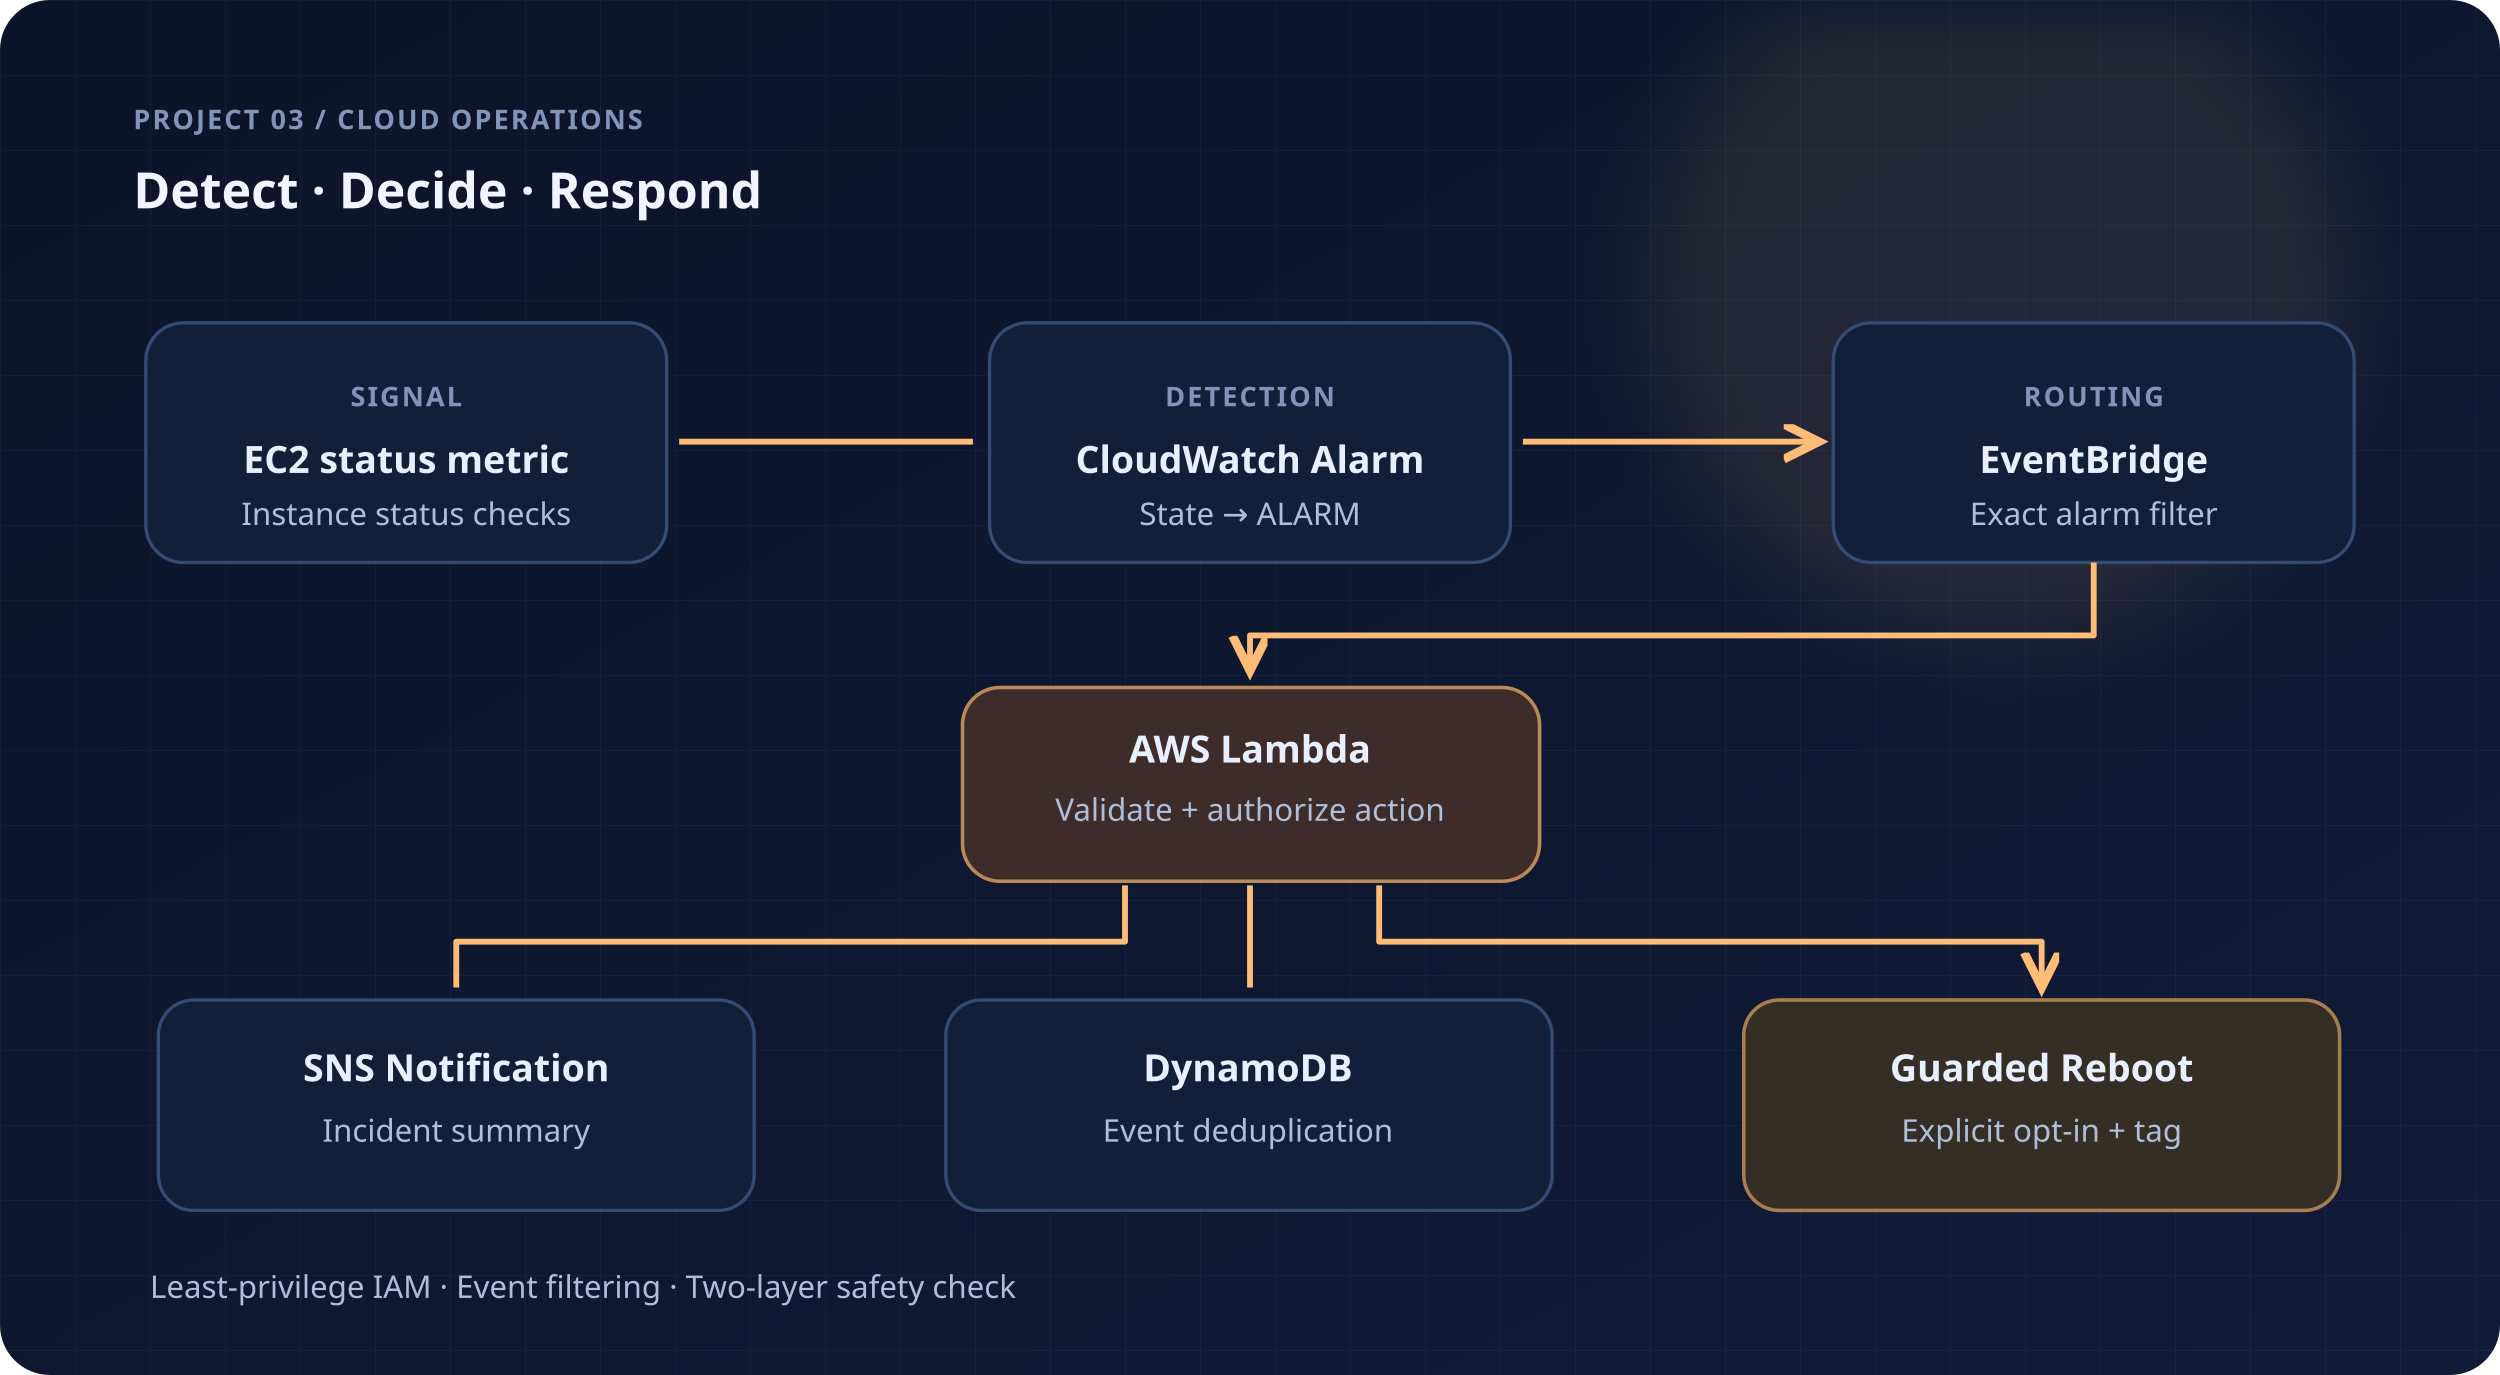
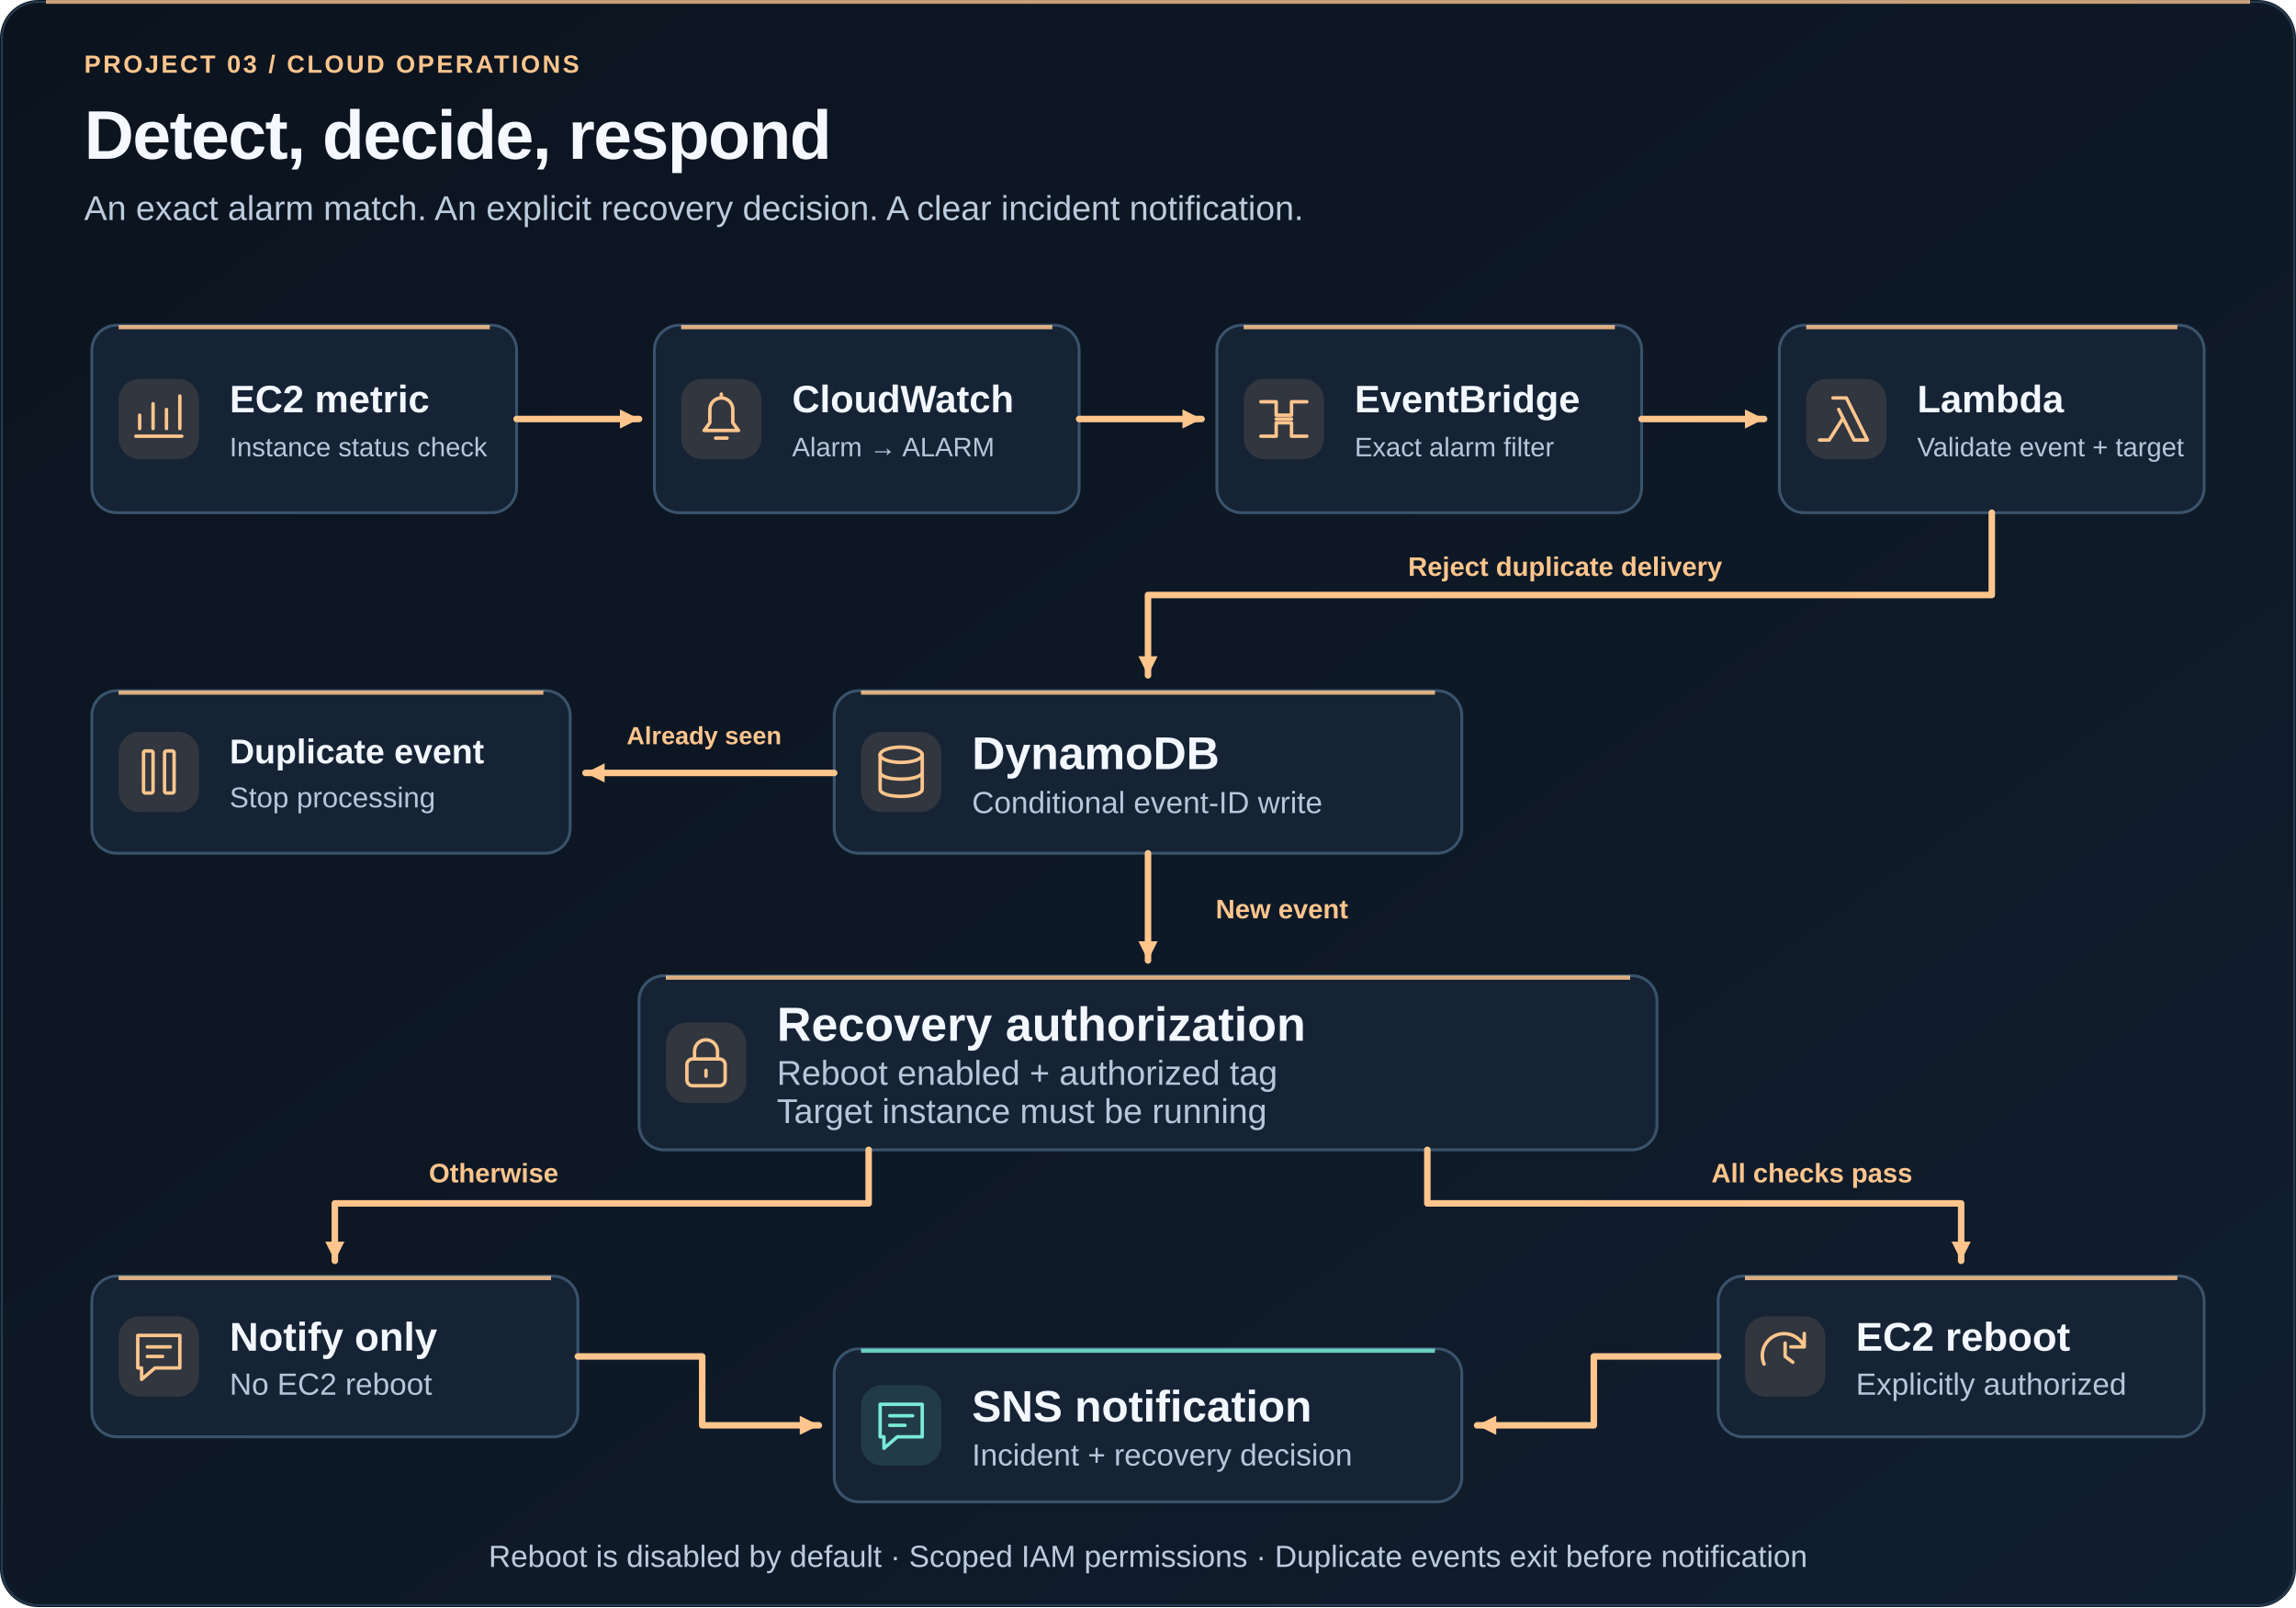
- <svg xmlns="http://www.w3.org/2000/svg" viewBox="0 0 1200 660" role="img" aria-label="EC2 alarm CloudWatch EventBridge Lambda SNS DynamoDB and guarded remediation">
+ <svg xmlns="http://www.w3.org/2000/svg" width="1200" height="840" viewBox="0 0 1200 840" role="img" aria-labelledby="diagram-title diagram-description">
  <defs>
-     <linearGradient id="bg" x1="0" y1="0" x2="1" y2="1">
-       <stop offset="0" stop-color="#0b1428" />
-       <stop offset="1" stop-color="#101b37" />
+     <linearGradient id="canvas" x2="1" y2="1">
+       <stop stop-color="#0b131e" />
+       <stop offset="1" stop-color="#111e2e" />
    </linearGradient>
-     <pattern id="grid" width="36" height="36" patternUnits="userSpaceOnUse">
-       <path d="M36 0H0V36" fill="none" stroke="#7182b4" stroke-opacity=".085" />
-     </pattern>
-     <marker id="arrow" markerWidth="8" markerHeight="8" refX="6" refY="3" orient="auto">
-       <path d="M0 0L6 3L0 6" fill="none" stroke="#ffbc77" stroke-width="1.5" />
+     <marker id="arrow" viewBox="0 0 12 12" markerWidth="12" markerHeight="12" refX="11" refY="6" orient="auto" markerUnits="userSpaceOnUse">
+       <path d="M1 1L11 6L1 11Z" fill="#ffc58d" />
    </marker>
-     <filter id="glow">
-       <feGaussianBlur stdDeviation="18" />
-     </filter>
-     <style>.title{font:700 24px system-ui,Segoe UI,sans-serif;fill:#f0f5ff}.h{font:650 18px system-ui,Segoe UI,sans-serif;fill:#e8efff}.t{font:500 15px system-ui,Segoe UI,sans-serif;fill:#afbeda}.tiny{font:600 13px system-ui,Segoe UI,sans-serif;fill:#8295b8;letter-spacing:1px}.b{fill:#111f39;stroke:#344c72;stroke-width:1.6}.lane{fill:#132442;stroke:#415a7f;stroke-width:1.6;stroke-dasharray:6 5}.line{fill:none;stroke:#ffbc77;stroke-width:2.8;stroke-linejoin:round;marker-end:url(#arrow)}.edge{fill:none;stroke:#536c99;stroke-width:2}.num{font:700 15px system-ui,Segoe UI,sans-serif;fill:#ffbc77}</style>
+     <marker id="traffic-arrow" viewBox="0 0 12 12" markerWidth="12" markerHeight="12" refX="11" refY="6" orient="auto" markerUnits="userSpaceOnUse">
+       <path d="M1 1L11 6L1 11Z" fill="#79ead5" />
+     </marker>
+     <style>text{font-family:Arial,Helvetica,sans-serif}.title{fill:#f5f8ff;font-weight:700;letter-spacing:-.7px}.body{fill:#bccbdd}.small{fill:#8fa6bd;font-weight:600;letter-spacing:1.2px}.node-title{fill:#f3f7ff;font-weight:700}.node-body{fill:#b6c7d9}.connection{fill:none;stroke:#ffc58d;stroke-width:3.4;stroke-linecap:round;stroke-linejoin:round;marker-end:url(#arrow)}.traffic{stroke:#79ead5;marker-end:url(#traffic-arrow)}.control{stroke-dasharray:7 6}</style>
  </defs>
-   <rect width="1200" height="660" rx="24" fill="url(#bg)" />
-   <rect width="1200" height="660" rx="24" fill="url(#grid)" />
-   <circle cx="960" cy="140" r="170" fill="#ffbc77" opacity=".09" filter="url(#glow)" />
-   <text x="64" y="62" class="tiny">PROJECT 03  /  CLOUD OPERATIONS</text>
-   <text x="64" y="100" class="title">Detect · Decide · Respond</text>
-   <rect x="70" y="155" width="250" height="115" rx="18" class="b" />
-   <text x="195" y="195" class="tiny" text-anchor="middle">SIGNAL</text>
-   <text x="195" y="227" class="h" text-anchor="middle">EC2 status metric</text>
-   <text x="195" y="252" class="t" text-anchor="middle">Instance status checks</text>
-   <rect x="475" y="155" width="250" height="115" rx="18" class="b" />
-   <text x="600" y="195" class="tiny" text-anchor="middle">DETECTION</text>
-   <text x="600" y="227" class="h" text-anchor="middle">CloudWatch Alarm</text>
-   <text x="600" y="252" class="t" text-anchor="middle">State → ALARM</text>
-   <rect x="880" y="155" width="250" height="115" rx="18" class="b" />
-   <text x="1005" y="195" class="tiny" text-anchor="middle">ROUTING</text>
-   <text x="1005" y="227" class="h" text-anchor="middle">EventBridge</text>
-   <text x="1005" y="252" class="t" text-anchor="middle">Exact alarm filter</text>
-   <path d="M326 212H467M731 212H873" class="line" />
-   <rect x="462" y="330" width="277" height="93" rx="18" fill="#3d2c2a" stroke="#bb8a59" stroke-width="1.7" />
-   <text x="600" y="366" class="h" text-anchor="middle">AWS Lambda</text>
-   <text x="600" y="394" class="t" text-anchor="middle">Validate + authorize action</text>
-   <path d="M1005 270V305H600V322" class="line" />
-   <rect x="76" y="480" width="286" height="101" rx="17" class="b" />
-   <text x="219" y="519" class="h" text-anchor="middle">SNS Notification</text>
-   <text x="219" y="548" class="t" text-anchor="middle">Incident summary</text>
-   <rect x="454" y="480" width="291" height="101" rx="17" class="b" />
-   <text x="599" y="519" class="h" text-anchor="middle">DynamoDB</text>
-   <text x="599" y="548" class="t" text-anchor="middle">Event deduplication</text>
-   <rect x="837" y="480" width="286" height="101" rx="17" fill="#342e24" stroke="#a77e50" stroke-width="1.7" />
-   <text x="980" y="519" class="h" text-anchor="middle">Guarded Reboot</text>
-   <text x="980" y="548" class="t" text-anchor="middle">Explicit opt-in + tag</text>
-   <path d="M540 425V452H219V474M600 425V474M662 425V452H980V474" class="line" />
-   <text x="72" y="623" class="t">Least-privilege IAM · Event filtering · Two-layer safety check</text>
+   <rect width="1200" height="840" rx="20" fill="url(#canvas)" />
+   <rect x="1" y="1" width="1198" height="838" rx="19" fill="none" stroke="#273b50" />
+   <path d="M24 1H1176" stroke="#ffc58d" stroke-width="2" opacity=".75" />
+   <text x="44" y="38" font-size="13" class="small" text-anchor="start" style="fill:#ffc58d">PROJECT 03 / CLOUD OPERATIONS</text>
+   <text x="44" y="83" font-size="36" class="title" text-anchor="start">Detect, decide, respond</text>
+   <text x="44" y="115" font-size="18" class="body" text-anchor="start">An exact alarm match. An explicit recovery decision. A clear incident notification.</text>
+   <rect x="48" y="170" width="222" height="98" rx="13" fill="#152335" stroke="#3a536c" stroke-width="1.5" />
+   <path d="M62 171H256" stroke="#ffc58d" stroke-width="2.2" opacity=".85" />
+   <rect x="62" y="198.0" width="42" height="42" rx="11" fill="#ffc58d" fill-opacity=".12" />
+   <g transform="translate(69,205.0)" fill="none" stroke="#ffc58d" stroke-width="1.8" stroke-linecap="round" stroke-linejoin="round">
+     <path d="M2 23h24M4 19v-7M11 19V6M18 19V9M25 19V2" />
+   </g>
+   <text x="120" y="215.5" font-size="20" class="node-title" text-anchor="start">EC2 metric</text>
+   <text x="120" y="238.5" font-size="14" class="node-body" text-anchor="start">Instance status check</text>
+   <rect x="342" y="170" width="222" height="98" rx="13" fill="#152335" stroke="#3a536c" stroke-width="1.5" />
+   <path d="M356 171H550" stroke="#ffc58d" stroke-width="2.2" opacity=".85" />
+   <rect x="356" y="198.0" width="42" height="42" rx="11" fill="#ffc58d" fill-opacity=".12" />
+   <g transform="translate(363,205.0)" fill="none" stroke="#ffc58d" stroke-width="1.8" stroke-linecap="round" stroke-linejoin="round">
+     <path d="M5 20h18l-3-4V9a6 6 0 00-12 0v7zM11 24h6M14 1v2" />
+   </g>
+   <text x="414" y="215.5" font-size="20" class="node-title" text-anchor="start">CloudWatch</text>
+   <text x="414" y="238.5" font-size="14" class="node-body" text-anchor="start">Alarm → ALARM</text>
+   <rect x="636" y="170" width="222" height="98" rx="13" fill="#152335" stroke="#3a536c" stroke-width="1.5" />
+   <path d="M650 171H844" stroke="#ffc58d" stroke-width="2.2" opacity=".85" />
+   <rect x="650" y="198.0" width="42" height="42" rx="11" fill="#ffc58d" fill-opacity=".12" />
+   <g transform="translate(657,205.0)" fill="none" stroke="#ffc58d" stroke-width="1.8" stroke-linecap="round" stroke-linejoin="round">
+     <path d="M2 5h8v7h8V5h8M2 23h8v-7h8v7h8M10 14h8" />
+   </g>
+   <text x="708" y="215.5" font-size="20" class="node-title" text-anchor="start">EventBridge</text>
+   <text x="708" y="238.5" font-size="14" class="node-body" text-anchor="start">Exact alarm filter</text>
+   <rect x="930" y="170" width="222" height="98" rx="13" fill="#152335" stroke="#3a536c" stroke-width="1.5" />
+   <path d="M944 171H1138" stroke="#ffc58d" stroke-width="2.2" opacity=".85" />
+   <rect x="944" y="198.0" width="42" height="42" rx="11" fill="#ffc58d" fill-opacity=".12" />
+   <g transform="translate(951,205.0)" fill="none" stroke="#ffc58d" stroke-width="1.8" stroke-linecap="round" stroke-linejoin="round">
+     <path d="M7 3h7l11 22h-7L10 9M12 14L5 25H0" />
+   </g>
+   <text x="1002" y="215.5" font-size="20" class="node-title" text-anchor="start">Lambda</text>
+   <text x="1002" y="238.5" font-size="14" class="node-body" text-anchor="start">Validate event + target</text>
+   <path d="M270 219H334" class="connection" />
+   <path d="M564 219H628" class="connection" />
+   <path d="M858 219H922" class="connection" />
+   <rect x="436" y="361" width="328" height="85" rx="13" fill="#152335" stroke="#3a536c" stroke-width="1.5" />
+   <path d="M450 362H750" stroke="#ffc58d" stroke-width="2.2" opacity=".85" />
+   <rect x="450" y="382.5" width="42" height="42" rx="11" fill="#ffc58d" fill-opacity=".12" />
+   <g transform="translate(457,389.5)" fill="none" stroke="#ffc58d" stroke-width="1.8" stroke-linecap="round" stroke-linejoin="round">
+     <ellipse cx="14" cy="5" rx="11" ry="4" />
+     <path d="M3 5v18c0 5 22 5 22 0V5M3 14c0 5 22 5 22 0" />
+   </g>
+   <text x="508" y="402.0" font-size="24" class="node-title" text-anchor="start">DynamoDB</text>
+   <text x="508" y="425.0" font-size="16" class="node-body" text-anchor="start">Conditional event-ID write</text>
+   <path d="M1041 268V311H600V353" class="connection" />
+   <text x="818" y="301" font-size="14" class="body" text-anchor="middle" style="fill:#ffc58d" font-weight="600">Reject duplicate delivery</text>
+   <rect x="48" y="361" width="250" height="85" rx="13" fill="#152335" stroke="#3a536c" stroke-width="1.5" />
+   <path d="M62 362H284" stroke="#ffc58d" stroke-width="2.2" opacity=".85" />
+   <rect x="62" y="382.5" width="42" height="42" rx="11" fill="#ffc58d" fill-opacity=".12" />
+   <g transform="translate(69,389.5)" fill="none" stroke="#ffc58d" stroke-width="1.8" stroke-linecap="round" stroke-linejoin="round">
+     <rect x="6" y="3" width="5" height="22" rx="1" />
+     <rect x="17" y="3" width="5" height="22" rx="1" />
+   </g>
+   <text x="120" y="399.0" font-size="18" class="node-title" text-anchor="start">Duplicate event</text>
+   <text x="120" y="422.0" font-size="15" class="node-body" text-anchor="start">Stop processing</text>
+   <path d="M436 404H306" class="connection" />
+   <text x="368" y="389" font-size="13" class="body" text-anchor="middle" style="fill:#ffc58d" font-weight="600">Already seen</text>
+   <rect x="334" y="510" width="532" height="91" rx="13" fill="#152335" stroke="#3a536c" stroke-width="1.5" />
+   <path d="M348 511H852" stroke="#ffc58d" stroke-width="2.2" opacity=".85" />
+   <rect x="348" y="534.5" width="42" height="42" rx="11" fill="#ffc58d" fill-opacity=".12" />
+   <g transform="translate(355,541.5)" fill="none" stroke="#ffc58d" stroke-width="1.8" stroke-linecap="round" stroke-linejoin="round">
+     <rect x="4" y="12" width="20" height="14" rx="3" />
+     <path d="M8 12V8a6 6 0 0112 0v4M14 18v3" />
+   </g>
+   <text x="406" y="544.0" font-size="25" class="node-title" text-anchor="start">Recovery authorization</text>
+   <text x="406" y="567.0" font-size="18" class="node-body" text-anchor="start">Reboot enabled + authorized tag</text>
+   <text x="406" y="587.0" font-size="18" class="node-body" text-anchor="start">Target instance must be running</text>
+   <path d="M600 446V502" class="connection" />
+   <text x="670" y="480" font-size="14" class="body" text-anchor="middle" style="fill:#ffc58d" font-weight="600">New event</text>
+   <rect x="48" y="667" width="254" height="84" rx="13" fill="#152335" stroke="#3a536c" stroke-width="1.5" />
+   <path d="M62 668H288" stroke="#ffc58d" stroke-width="2.2" opacity=".85" />
+   <rect x="62" y="688.0" width="42" height="42" rx="11" fill="#ffc58d" fill-opacity=".12" />
+   <g transform="translate(69,695.0)" fill="none" stroke="#ffc58d" stroke-width="1.8" stroke-linecap="round" stroke-linejoin="round">
+     <path d="M3 3h22v17H12l-7 6v-6H3zM8 9h12M8 14h8" />
+   </g>
+   <text x="120" y="706.0" font-size="21" class="node-title" text-anchor="start">Notify only</text>
+   <text x="120" y="729.0" font-size="16" class="node-body" text-anchor="start">No EC2 reboot</text>
+   <rect x="898" y="667" width="254" height="84" rx="13" fill="#152335" stroke="#3a536c" stroke-width="1.5" />
+   <path d="M912 668H1138" stroke="#ffc58d" stroke-width="2.2" opacity=".85" />
+   <rect x="912" y="688.0" width="42" height="42" rx="11" fill="#ffc58d" fill-opacity=".12" />
+   <g transform="translate(919,695.0)" fill="none" stroke="#ffc58d" stroke-width="1.8" stroke-linecap="round" stroke-linejoin="round">
+     <path d="M24 9A11 11 0 103 18M24 2v7h-7M14 7v7l4 3" />
+   </g>
+   <text x="970" y="706.0" font-size="21" class="node-title" text-anchor="start">EC2 reboot</text>
+   <text x="970" y="729.0" font-size="16" class="node-body" text-anchor="start">Explicitly authorized</text>
+   <path d="M454 601V629H175V659" class="connection" />
+   <text x="258" y="618" font-size="14" class="body" text-anchor="middle" style="fill:#ffc58d" font-weight="600">Otherwise</text>
+   <path d="M746 601V629H1025V659" class="connection" />
+   <text x="947" y="618" font-size="14" class="body" text-anchor="middle" style="fill:#ffc58d" font-weight="600">All checks pass</text>
+   <rect x="436" y="705" width="328" height="80" rx="13" fill="#152335" stroke="#3a536c" stroke-width="1.5" />
+   <path d="M450 706H750" stroke="#79ead5" stroke-width="2.2" opacity=".85" />
+   <rect x="450" y="724.0" width="42" height="42" rx="11" fill="#79ead5" fill-opacity=".12" />
+   <g transform="translate(457,731.0)" fill="none" stroke="#79ead5" stroke-width="1.8" stroke-linecap="round" stroke-linejoin="round">
+     <path d="M3 3h22v17H12l-7 6v-6H3zM8 9h12M8 14h8" />
+   </g>
+   <text x="508" y="743.0" font-size="23" class="node-title" text-anchor="start">SNS notification</text>
+   <text x="508" y="766.0" font-size="16" class="node-body" text-anchor="start">Incident + recovery decision</text>
+   <path d="M302 709H367V745H428" class="connection" />
+   <path d="M898 709H833V745H772" class="connection" />
+   <text x="600" y="819" font-size="16" class="body" text-anchor="middle">Reboot is disabled by default · Scoped IAM permissions · Duplicate events exit before notification</text>
</svg>
